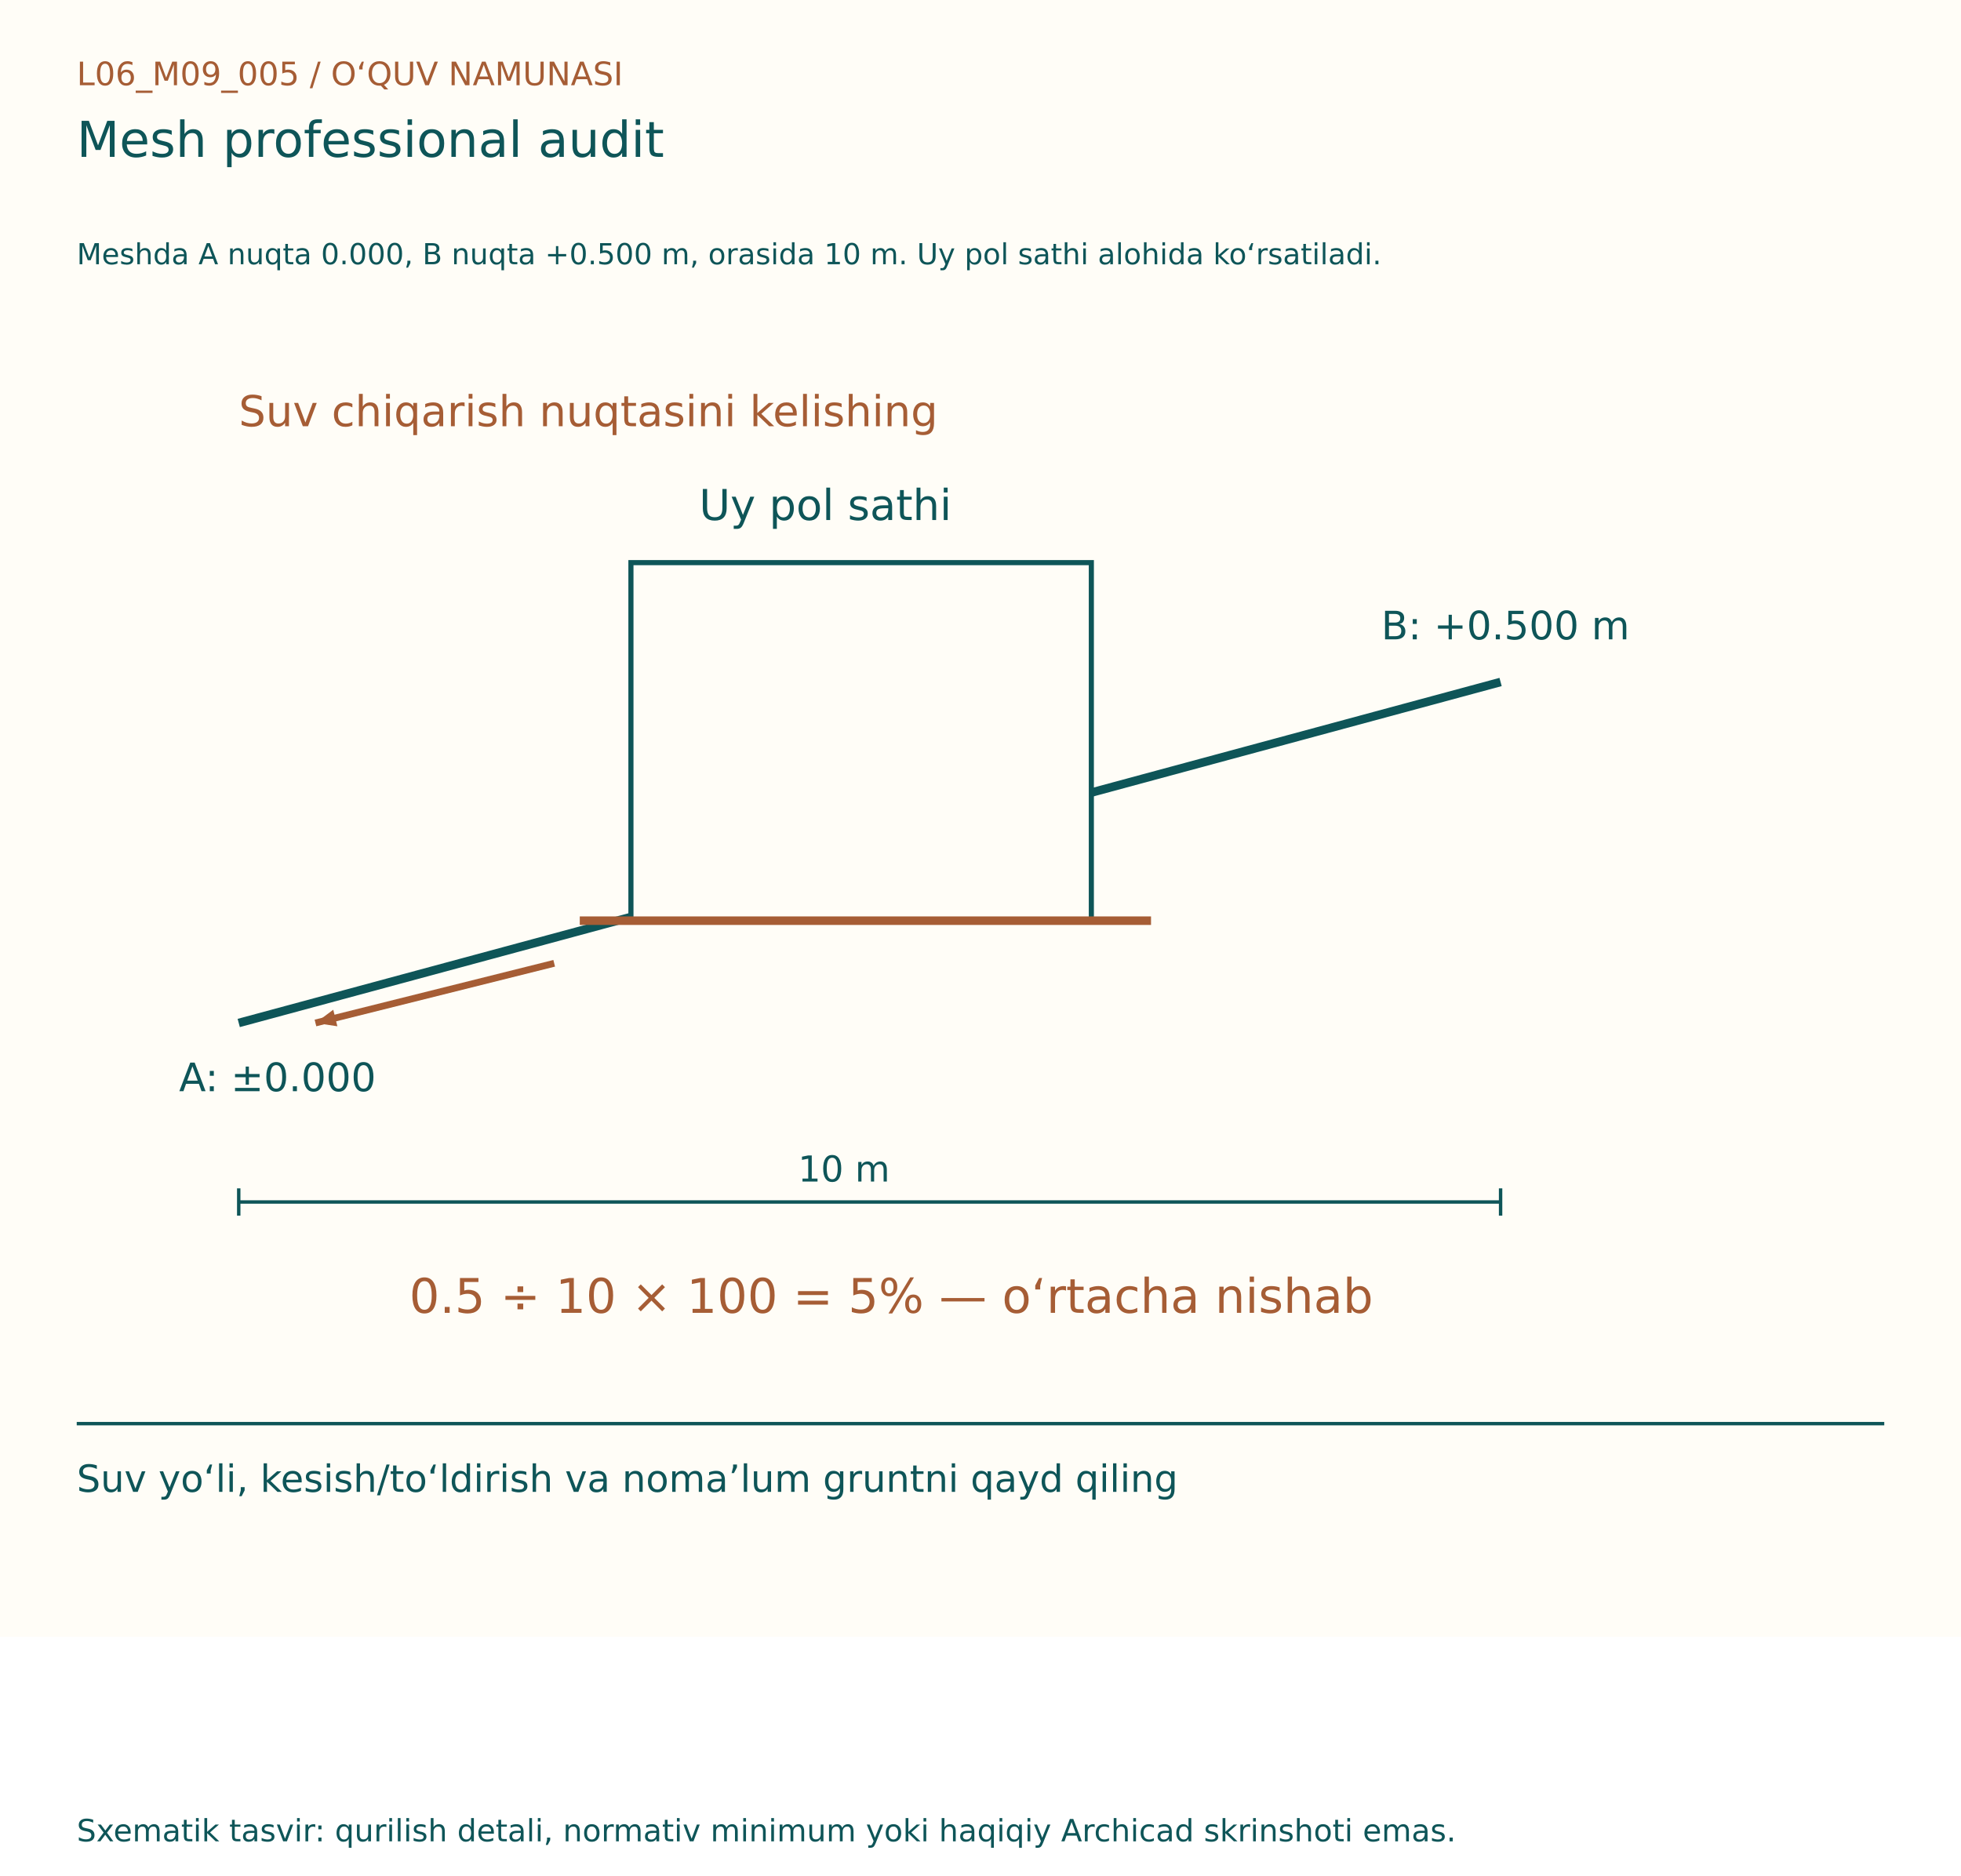
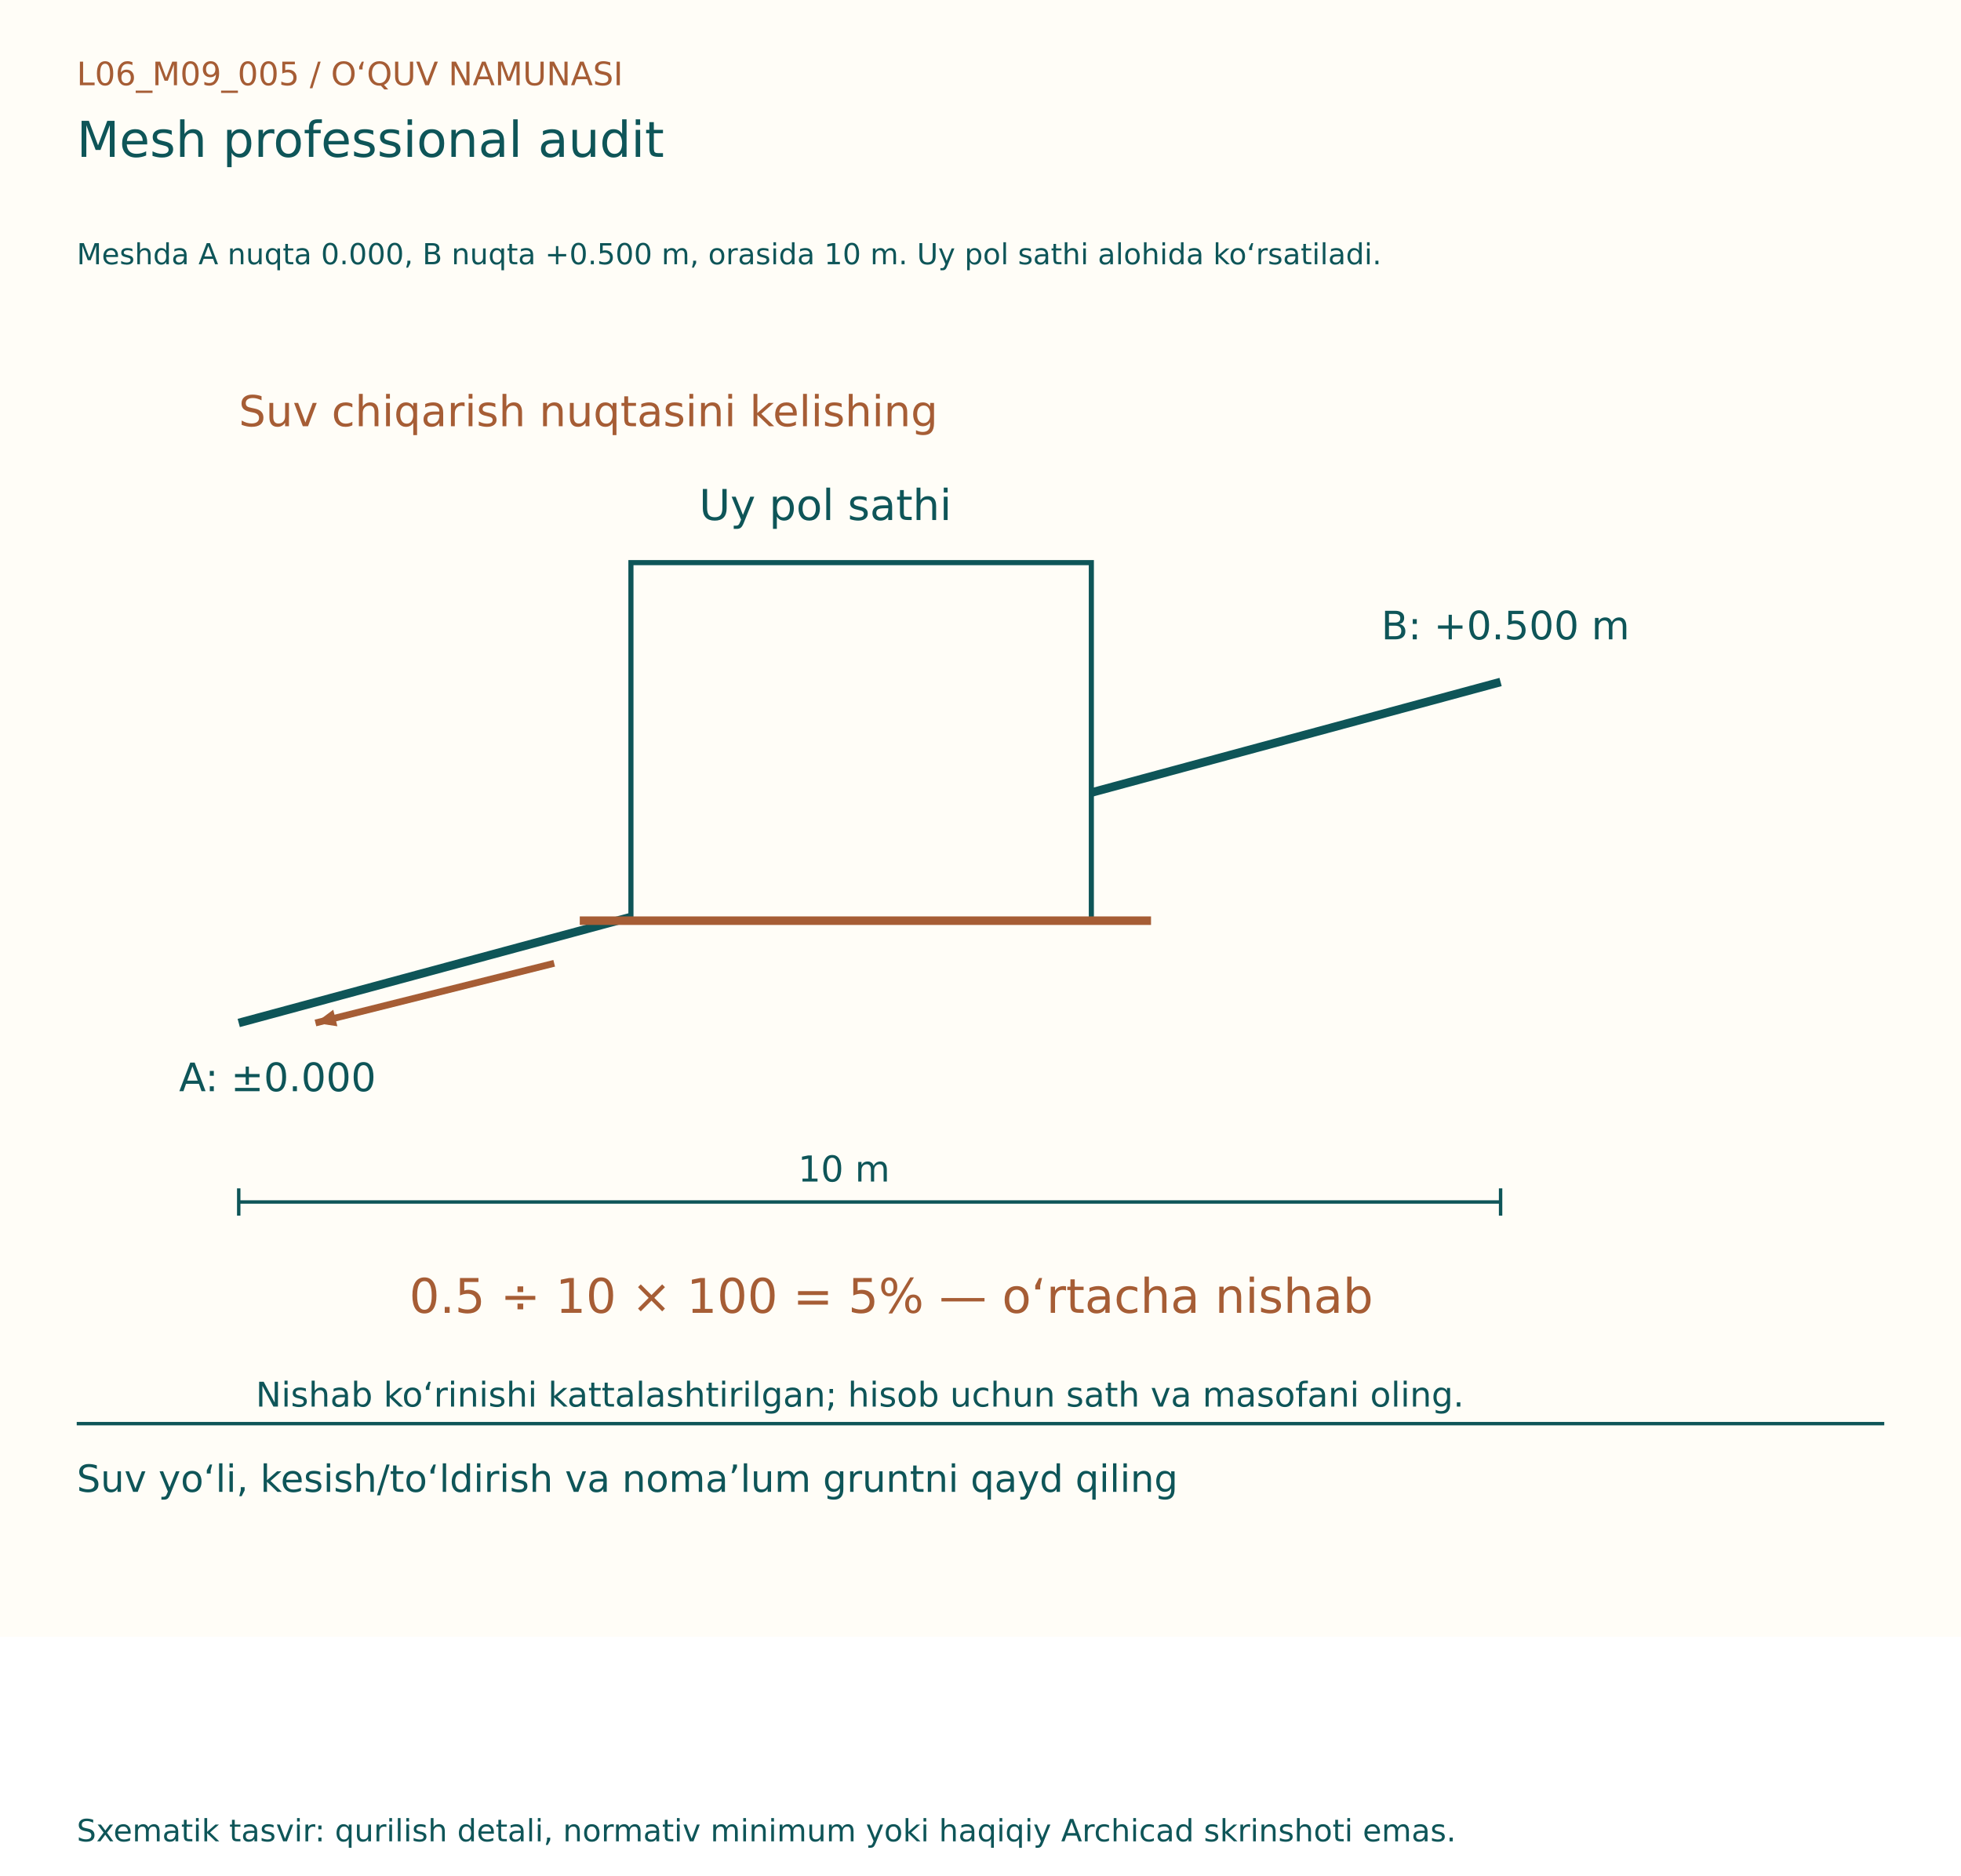
<svg xmlns="http://www.w3.org/2000/svg" width="1150" height="1100" viewBox="0 0 1150 1100">
  <rect width="1150" height="960" fill="#FFFDF7" />
  <g font-family="DejaVu Sans, Segoe UI, sans-serif">
    <text x="45" y="50" font-size="19" fill="#A65D35">L06_M09_005  /  O‘QUV NAMUNASI</text>
    <text x="45" y="92" font-size="29" fill="#0E5558">Mesh professional audit</text>
    <text x="45" y="155" font-size="17" fill="#0E5558">Meshda A nuqta 0.000, B nuqta +0.500 m, orasida 10 m. Uy pol sathi alohida ko‘rsatiladi.</text>
    <g transform="translate(0,80)">
      <line x1="140" y1="520" x2="880" y2="320" stroke="#0E5558" stroke-width="5" />
      <text x="105" y="560" font-size="23" fill="#0E5558">A: ±0.000</text>
      <text x="810" y="295" font-size="23" fill="#0E5558">B: +0.500 m</text>
      <rect x="370" y="250" width="270" height="210" fill="#FFFDF7" stroke="#0E5558" stroke-width="3" />
      <line x1="340" y1="460" x2="675" y2="460" stroke="#A65D35" stroke-width="5" />
      <text x="410" y="225" font-size="25" fill="#0E5558">Uy pol sathi</text>
      <line x1="140" y1="625" x2="880" y2="625" stroke="#0E5558" stroke-width="2" />
      <line x1="140" y1="617" x2="140" y2="633" stroke="#0E5558" stroke-width="2" />
      <line x1="880" y1="617" x2="880" y2="633" stroke="#0E5558" stroke-width="2" />
      <text x="468.0" y="613" font-size="21" fill="#0E5558">10 m</text>
      <text x="240" y="690" font-size="28" fill="#A65D35">0.5 ÷ 10 × 100 = 5% — o‘rtacha nishab</text>
      <line x1="325" y1="485" x2="185" y2="520" stroke="#A65D35" stroke-width="4" />
      <path d="M185, 520 l-12,-5 l0,10 Z" fill="#A65D35" transform="rotate(165.9638 185 520)" />
      <text x="140" y="170" font-size="25" fill="#A65D35">Suv chiqarish nuqtasini kelishing</text>
+       <text x="150" y="745" font-size="20" fill="#0E5558">Nishab ko‘rinishi kattalashtirilgan; hisob uchun sath va masofani oling.</text>
    </g>
    <line x1="45" y1="835" x2="1105" y2="835" stroke="#0E5558" stroke-width="2" />
    <text x="45" y="875" font-size="22" fill="#0E5558">Suv yo‘li, kesish/to‘ldirish va noma’lum gruntni qayd qiling</text>
    <text x="45" y="1080" font-size="18" fill="#0E5558">Sxematik tasvir: qurilish detali, normativ minimum yoki haqiqiy Archicad skrinshoti emas.</text>
  </g>
</svg>
